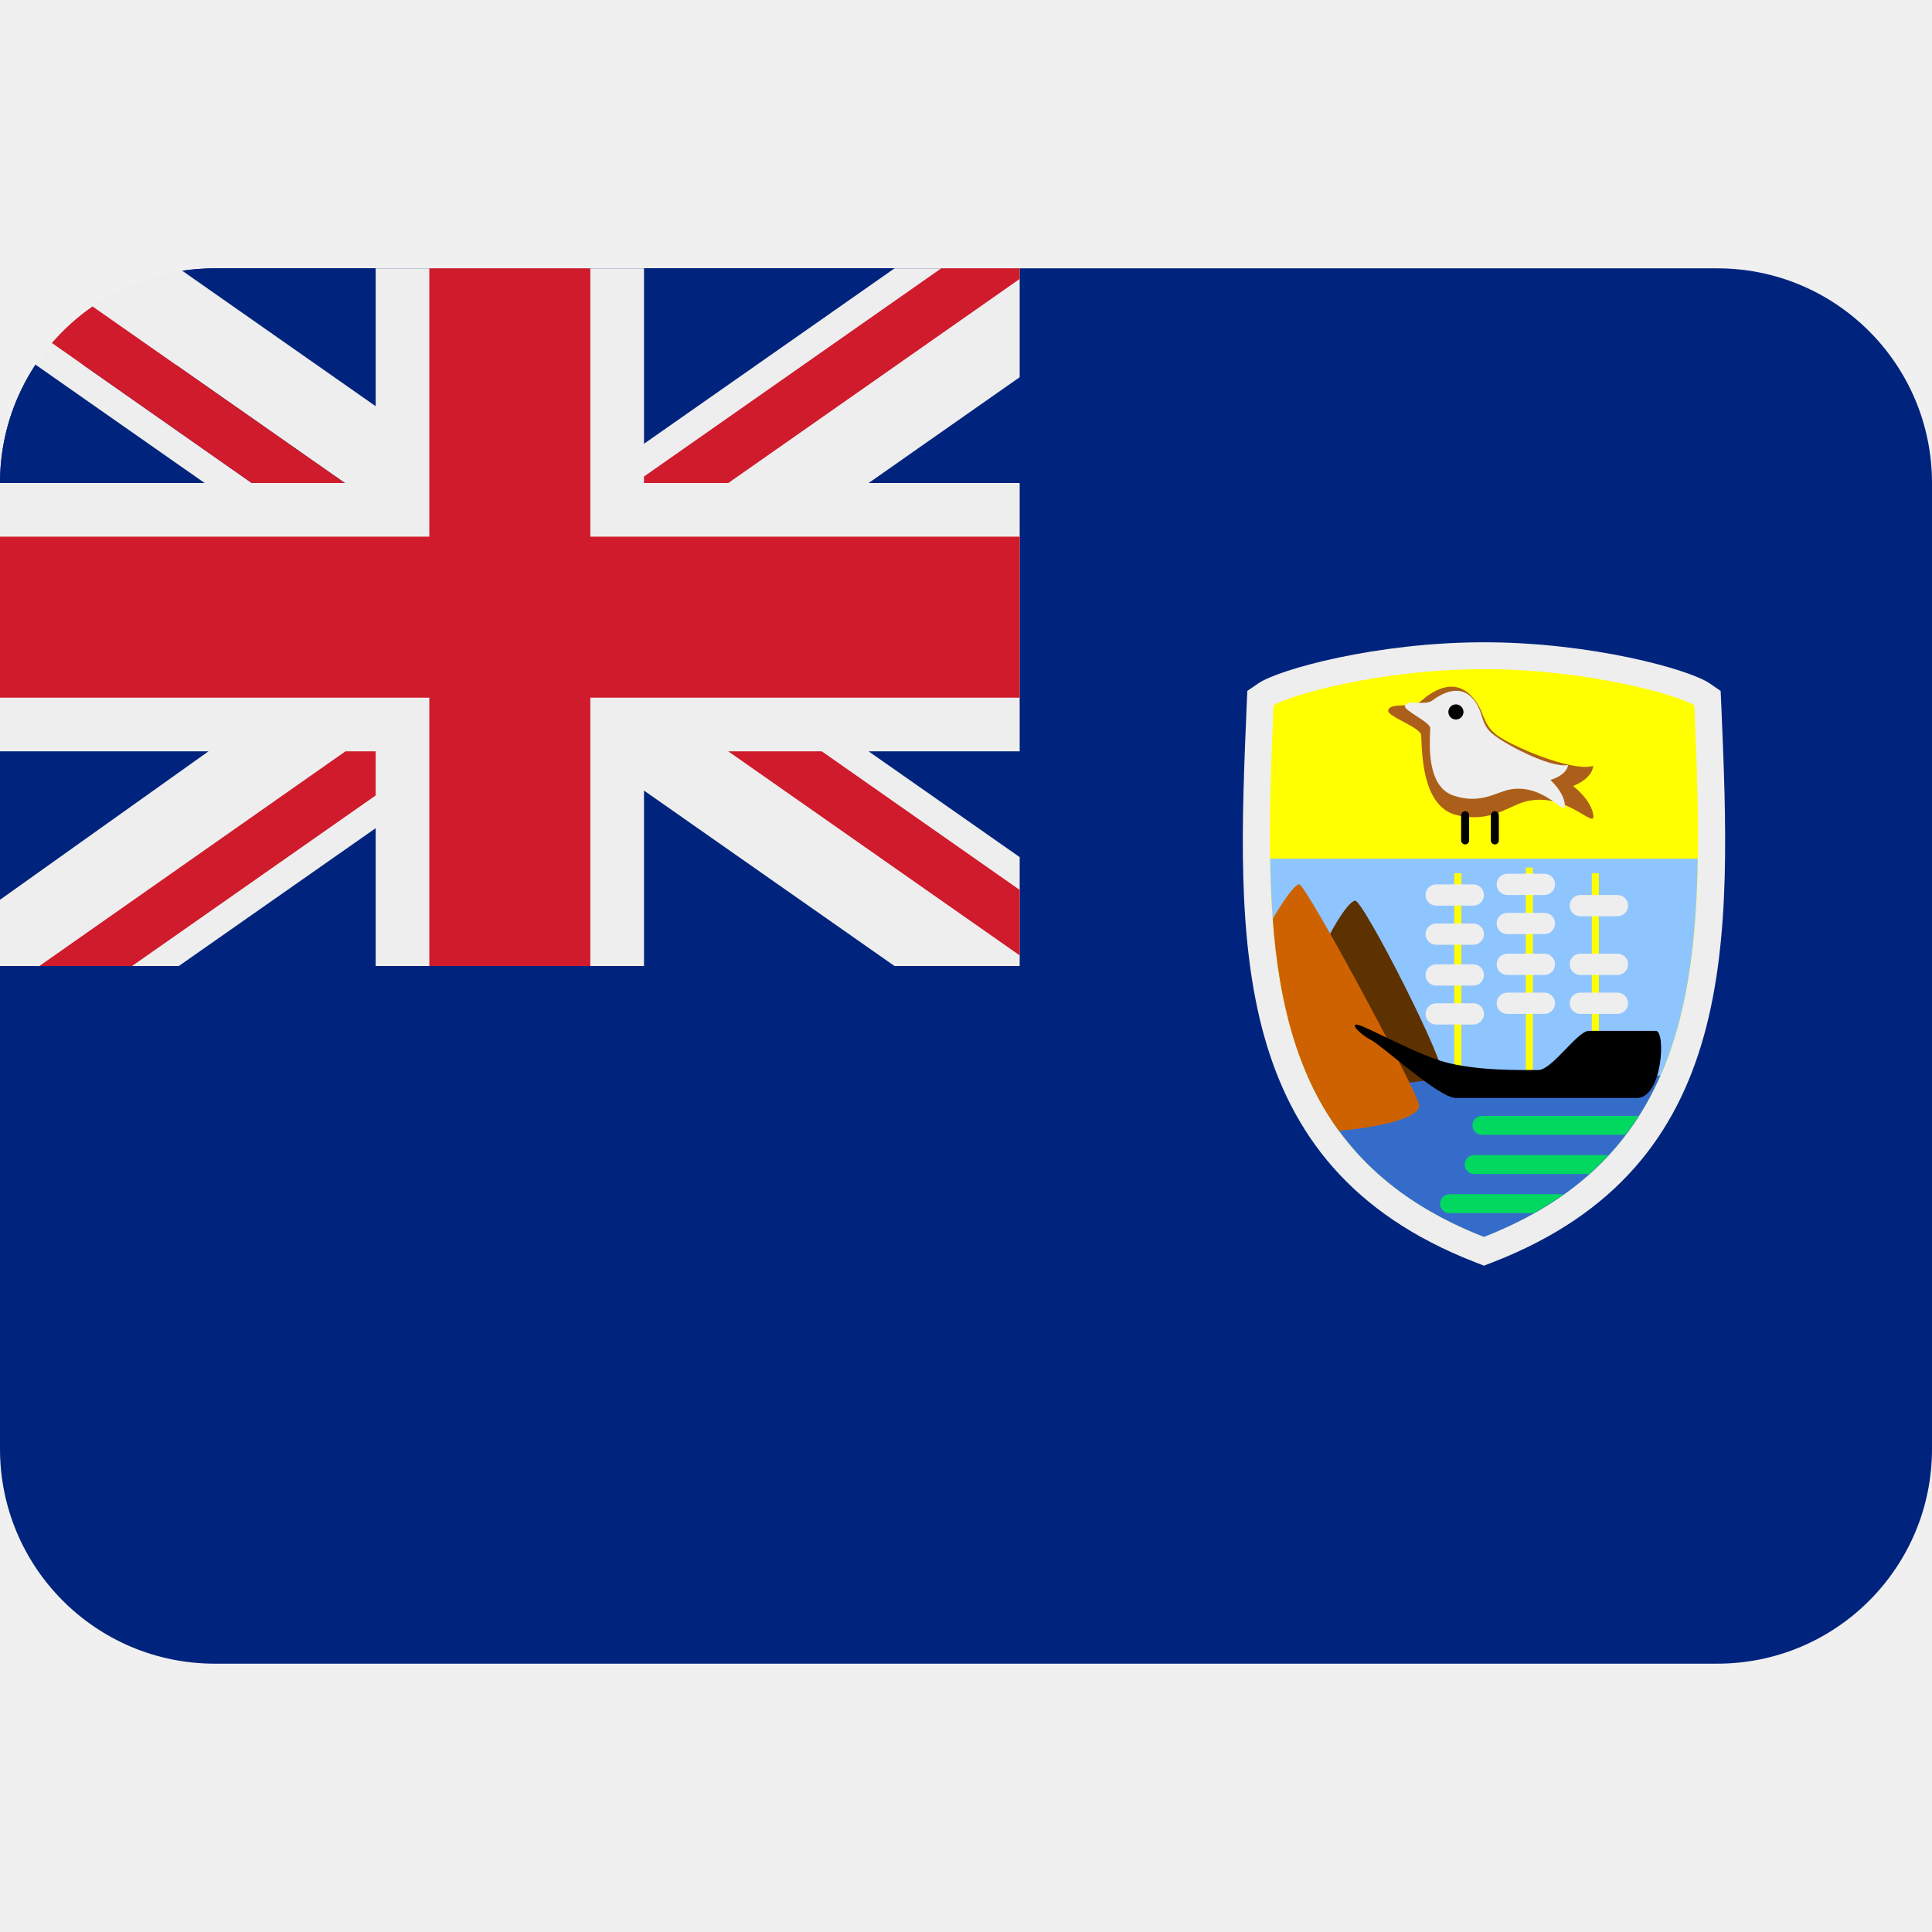
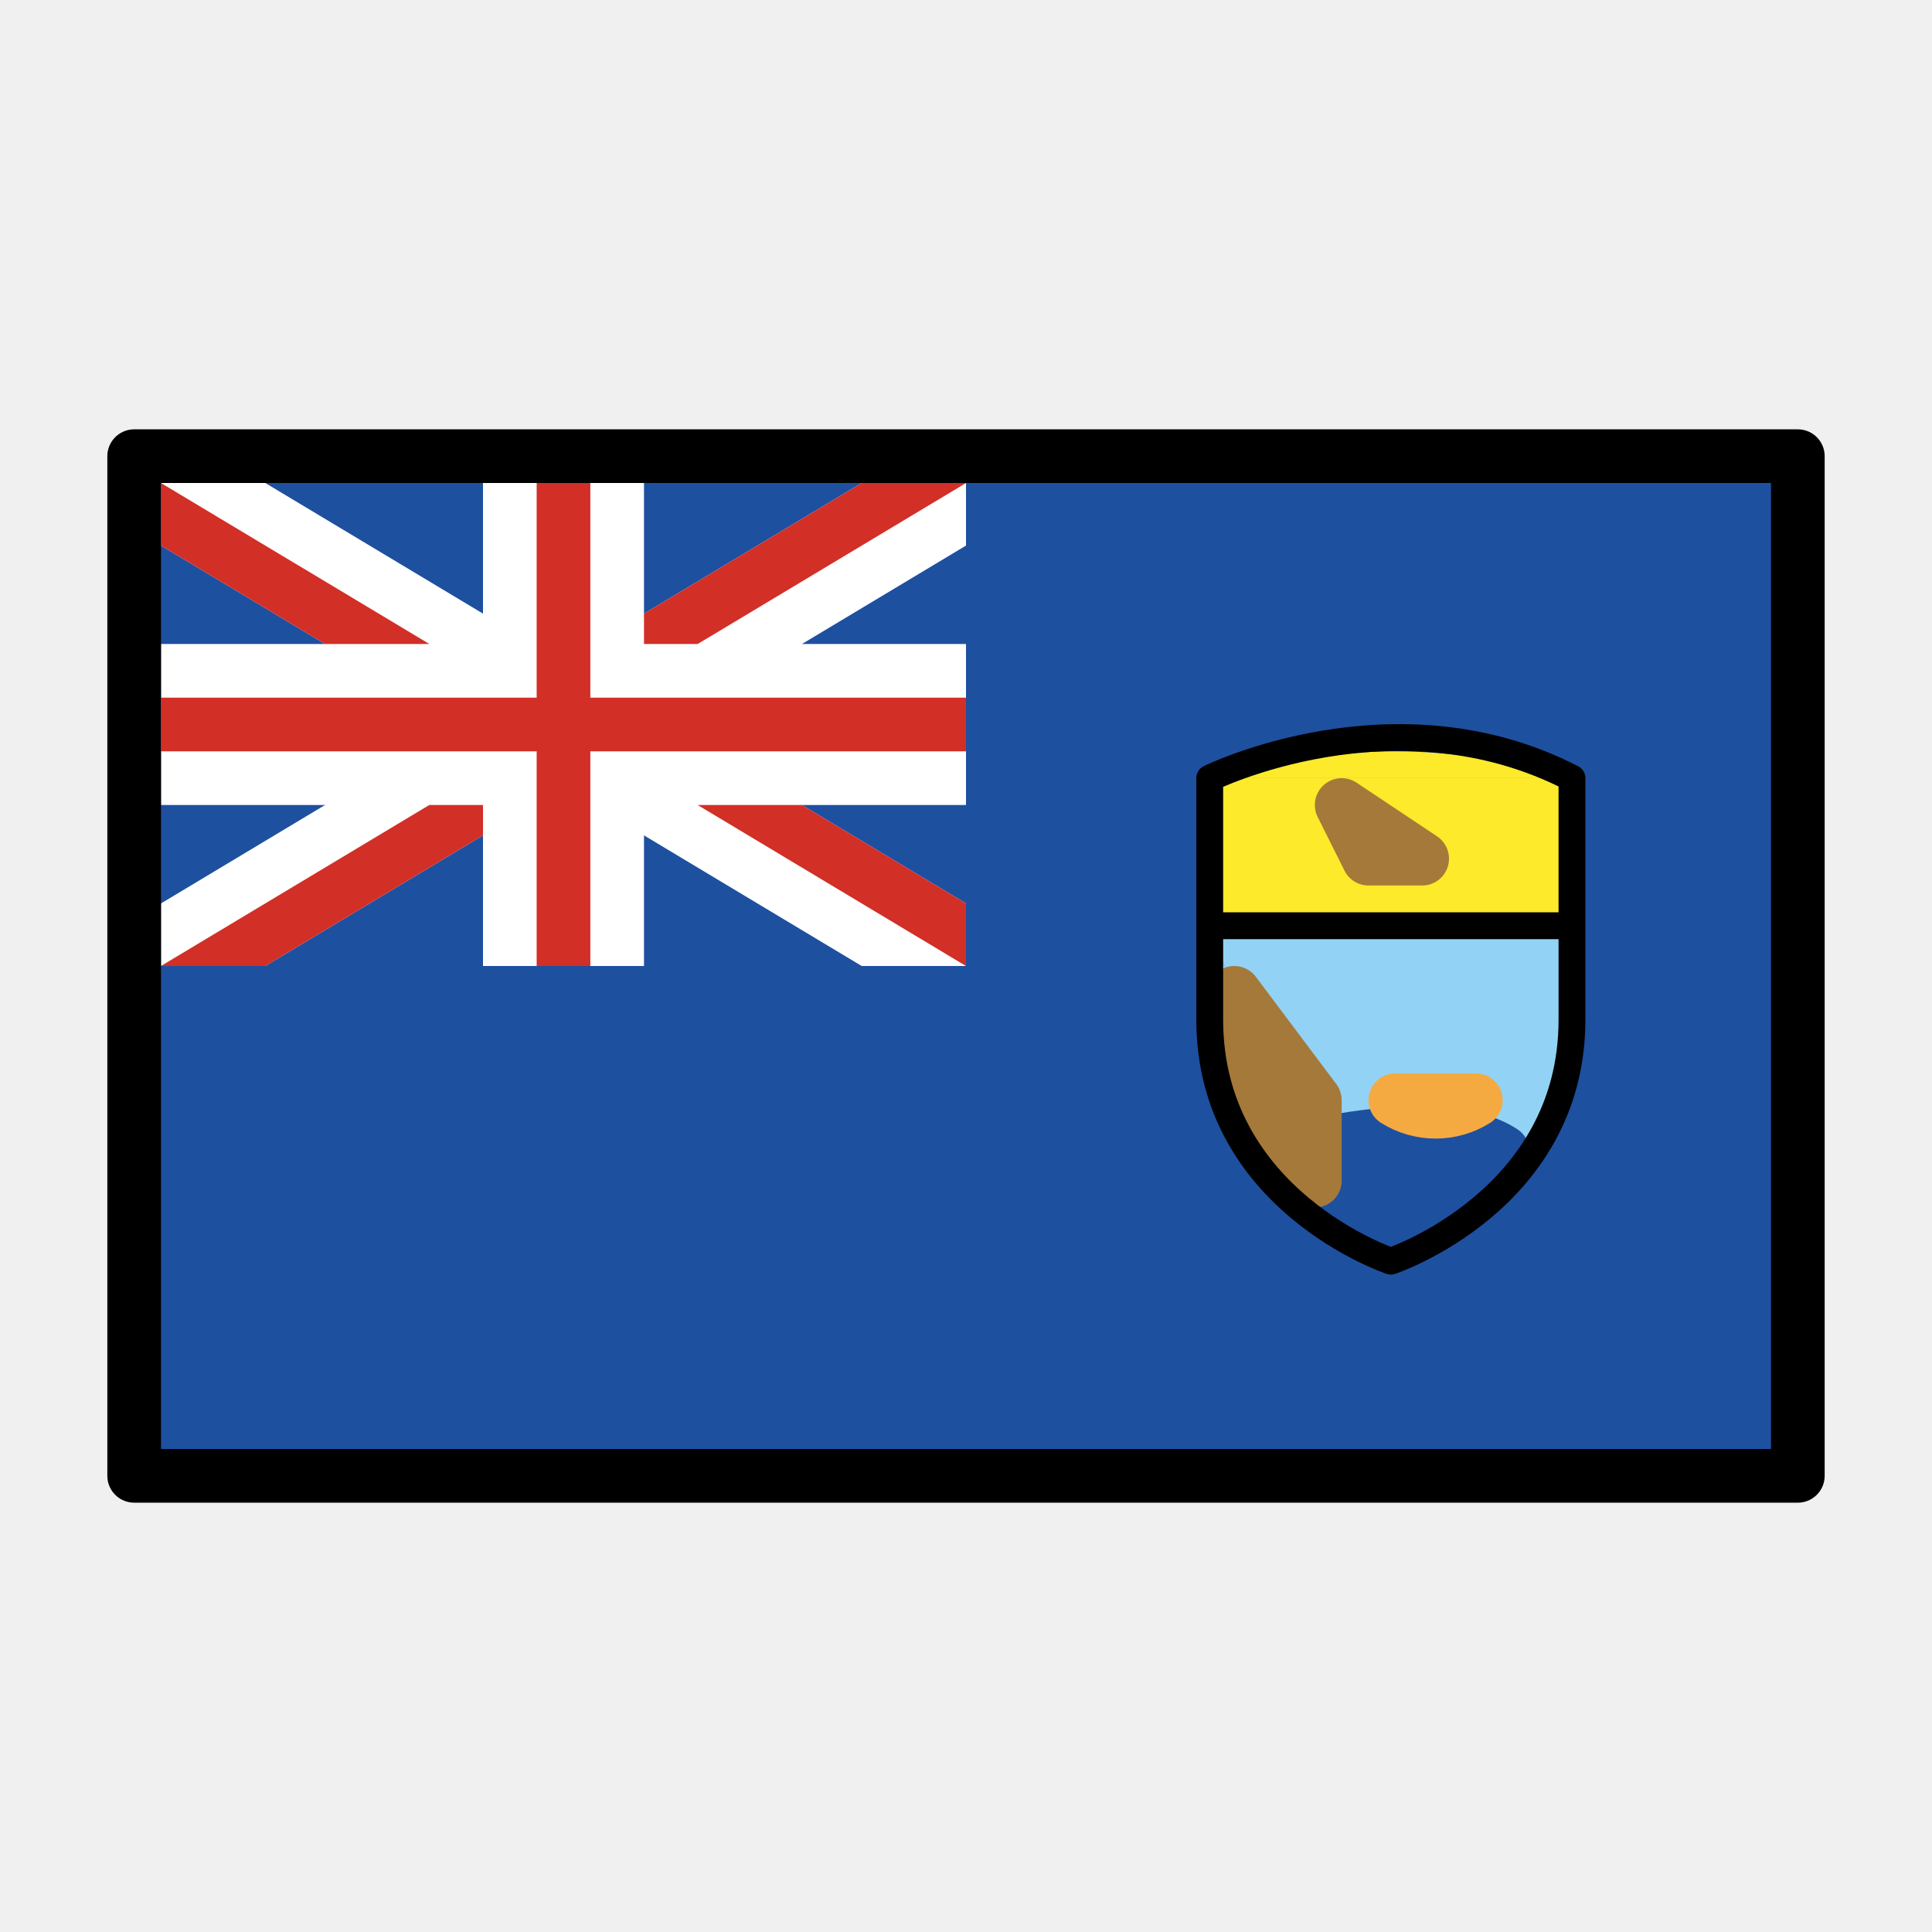
- <svg xmlns="http://www.w3.org/2000/svg" viewBox="0 0 36 36">
-   <path fill="#00247D" d="M32 5H4c-.205 0-.407.015-.604.045l-.004 1.754-2.73-.004C.244 7.427 0 8.185 0 9v18c0 2.209 1.791 4 4 4h28c2.209 0 4-1.791 4-4V9c0-2.209-1.791-4-4-4z" />
-   <path fill="#EEE" d="M27.47 23.513c-4.601-1.797-4.426-5.971-4.239-10.389l.011-.25.206-.141c.379-.26 2.206-.765 4.204-.765 1.999 0 3.825.505 4.204.765l.206.142.011.249c.187 4.418.363 8.592-4.239 10.389l-.182.071-.182-.071z" />
-   <path fill="#FF0" d="M31.572 13.146c-.274-.188-1.982-.677-3.921-.677-1.939 0-3.647.489-3.921.677-.189 4.479-.279 8.261 3.921 9.901 4.202-1.641 4.111-5.422 3.921-9.901z" />
-   <path fill="#8FC5FF" d="M23.668 16c.047 3.191.713 5.77 3.983 7.047 3.271-1.277 3.938-3.855 3.983-7.047h-7.966z" />
-   <path fill="#366CC9" d="M27.651 23.047c1.724-.673 2.72-1.711 3.287-3.006h-6.574c.568 1.295 1.564 2.333 3.287 3.006z" />
-   <path fill="#00D860" d="M27.614 20.793c-.098 0-.177.079-.177.177s.079.177.177.177h2.672c.087-.115.17-.233.246-.353h-2.918zm-.322.906c0 .098.079.177.177.177h2.143c.128-.114.247-.232.359-.353h-2.503c-.097 0-.176.079-.176.176zm-.459.73c0 .098.079.177.177.177h1.566c.199-.112.387-.229.562-.354H27.01c-.098 0-.177.079-.177.177z" />
-   <path fill="#5D3100" d="M24.562 17.886c.168-.449.541-1.084.688-1.104.146-.021 1.746 3.113 1.621 3.26s-1.912.24-2.267.178-.042-2.334-.042-2.334z" />
-   <path fill="#CF6200" d="M26.438 20.562c-.125-.396-2.104-4.084-2.229-4.084-.088 0-.319.34-.493.644.112 1.519.44 2.864 1.232 3.948.667-.056 1.578-.227 1.49-.508z" />
-   <path d="M27.099 16.271h.131v3.792h-.131zm1.333-.105h.131v3.897h-.131zm1.229.105h.131v3.792h-.131z" fill="#FF0" />
-   <path d="M25.312 19.098c.198.055 1.039.521 1.559.677.625.188 1.546.163 1.796.163s.728-.729.937-.729h1.251c.188 0 .124 1.25-.354 1.25h-3.375c-.313 0-1.375-.979-1.583-1.083s-.407-.327-.231-.278z" />
-   <path d="M27.651 16.677c0 .109-.089.198-.198.198h-.692c-.109 0-.198-.089-.198-.198 0-.109.089-.198.198-.198h.692c.109 0 .198.088.198.198zm1.325-.198c0 .109-.089.198-.198.198h-.692c-.109 0-.198-.089-.198-.198 0-.109.089-.198.198-.198h.692c.109-.001.198.088.198.198zm1.361.396c0 .109-.089.198-.198.198h-.692c-.109 0-.198-.089-.198-.198 0-.109.089-.198.198-.198h.692c.109 0 .198.089.198.198zm0 1.094c0 .109-.089.198-.198.198h-.692c-.109 0-.198-.089-.198-.198 0-.109.089-.198.198-.198h.692c.109 0 .198.088.198.198zm0 .725c0 .109-.089.198-.198.198h-.692c-.109 0-.198-.089-.198-.198 0-.109.089-.198.198-.198h.692c.109 0 .198.089.198.198zm-1.361-1.486c0 .109-.089.198-.198.198h-.692c-.109 0-.198-.089-.198-.198 0-.109.089-.198.198-.198h.692c.109 0 .198.089.198.198zm0 .761c0 .109-.089.198-.198.198h-.692c-.109 0-.198-.089-.198-.198 0-.109.089-.198.198-.198h.692c.109 0 .198.088.198.198zm0 .725c0 .109-.089.198-.198.198h-.692c-.109 0-.198-.089-.198-.198 0-.109.089-.198.198-.198h.692c.109 0 .198.089.198.198zm-1.325-1.288c0 .109-.089.198-.198.198h-.692c-.109 0-.198-.089-.198-.198 0-.109.089-.198.198-.198h.692c.109 0 .198.089.198.198zm0 .761c0 .109-.089.198-.198.198h-.692c-.109 0-.198-.089-.198-.198 0-.109.089-.198.198-.198h.692c.109 0 .198.089.198.198zm0 .726c0 .109-.089.198-.198.198h-.692c-.109 0-.198-.089-.198-.198 0-.109.089-.198.198-.198h.692c.109-.001.198.088.198.198z" fill="#EEE" />
-   <path fill="#AC5F1A" d="M25.867 13.241c.023-.165.446-.032.612-.178.166-.146.617-.498.984-.042.205.255.153.43.382.639.229.209 1.446.736 1.842.611-.021.25-.375.375-.375.375s.335.249.377.541c.042.292-.502-.453-1.273-.249-.308.082-.651.403-1.276.249s-.642-1.093-.658-1.487c-.005-.143-.63-.349-.615-.459z" />
-   <path fill="#EEE" d="M26.18 13.156c.03-.134.364.004.51-.104.144-.106.537-.363.805.033.148.221.095.36.268.546.171.185 1.126.697 1.457.623-.033.201-.331.279-.331.279s.255.226.27.467c.015.239-.377-.404-1.018-.29-.256.046-.558.284-1.055.115-.499-.167-.449-.933-.436-1.255.003-.116-.491-.327-.47-.414z" />
-   <path d="M27.375 15.66c0 .041-.033.074-.074.074-.041 0-.075-.033-.075-.074v-.47c0-.041.034-.074.075-.074.041 0 .074.033.074.074v.47zm.554 0c0 .041-.033.074-.074.074-.041 0-.075-.033-.075-.074v-.47c0-.041.034-.074.075-.074.041 0 .074.033.074.074v.47zm-.659-2.394c0 .078-.063.141-.141.141-.078 0-.141-.062-.141-.141 0-.078.062-.141.141-.141.077 0 .141.063.141.141z" />
-   <path fill="#00247D" d="M19 18V5H4c-.32 0-.604.045-.604.045l-.004 1.754-2.73-.004S.62 6.854.535 7C.195 7.589 0 8.272 0 9v9h19z" />
-   <path fill="#EEE" d="M19 5h-2.331L12 8.269V5H7v2.569L3.396 5.045c-.614.094-1.19.325-1.672.665L6.426 9H4.69L.967 6.391c-.11.129-.211.262-.305.404L3.813 9H0v5h3.885L0 16.766V18h3.332L7 15.432V18h5v-3.269L16.668 18H19v-2.029L16.185 14H19V9h-2.814L19 7.029V5z" />
-   <path fill="#CF1B2B" d="M11 5H8v5H0v3h8v5h3v-5h8v-3h-8z" />
-   <path fill="#CF1B2B" d="M19 5h-1.461L12 8.879V9h1.571L19 5.198zm-17.276.71c-.281.195-.534.423-.757.681L4.69 9h1.735L1.724 5.71zM6.437 14L.734 18h1.727L7 14.822V14zM19 17.802v-1.22L15.313 14H13.57z" />
+ <svg xmlns="http://www.w3.org/2000/svg" id="emoji" viewBox="0 0 72 72">
+   <g id="color">
+     <rect x="5" y="17" width="62" height="38" fill="#1e50a0" />
+     <g>
+       <polygon fill="#fff" points="9.887 18 6 18 6 20.332 32.113 36 36 36 36 33.668 9.887 18" />
+       <polygon fill="#fff" points="36 20.332 36 18 32.113 18 6 33.668 6 36 9.887 36 36 20.332" />
+       <rect x="6" y="24" width="30" height="6" fill="#fff" />
+       <rect x="18" y="18" width="6" height="18" fill="#fff" />
+       <rect x="20" y="18" width="2" height="18" fill="#d22f27" />
+       <rect x="6" y="26" width="30" height="2" fill="#d22f27" />
+       <polygon fill="#d22f27" points="36 33.668 29.887 30 25.999 30 35.999 36 36 35.999 36 33.668" />
+       <polygon fill="#d22f27" points="36 18 32.113 18 24 22.868 24 24 26 24 36 18.001 36 18" />
+       <polygon fill="#d22f27" points="6 20.332 12.113 24 16 24 6 18 6 18.001 6 20.332" />
+       <polygon fill="#d22f27" points="6 36 9.887 36 18 31.132 18 30 15.999 30 6 35.999 6 36" />
+     </g>
+     <g>
+       <path fill="#3f3f3f" d="M58.5,29h-.277c.094.031.184.069.277.101Z" />
+       <path fill="#3f3f3f" d="M45.5,29v.101c.093-.032.183-.071.277-.101Z" />
+       <path fill="#fcea2b" d="M52,28a19.956,19.956,0,0,0-6.223,1H58.223A19.956,19.956,0,0,0,52,28Z" />
+       <path fill="#fcea2b" d="M58.5,34.5V29.101c-.093-.032-.183-.071-.277-.101H45.777c-.094.031-.184.069-.277.101V34.5Z" />
+     </g>
+     <path fill="#92d3f5" d="M44.956,34.81,58.5,34.864S60,44,52,47" />
+     <path fill="#92d3f5" d="M44.956,34.81S44,45,52,47" />
+     <path fill="#1e50a0" stroke="#1e50a0" stroke-linecap="round" stroke-linejoin="round" stroke-width="2" d="M56,42.919c-2.4-1.557-8,0-8,0L52,47Z" />
+     <polyline fill="none" stroke="#a57939" stroke-linecap="round" stroke-linejoin="round" stroke-width="2" points="46 37 49 41 49 44" />
+     <ellipse cx="46.858" cy="40.589" rx="0.5" ry="2.647" transform="translate(-10.3208 16.6359) rotate(-18.1699)" fill="none" stroke="#a57939" stroke-linecap="round" stroke-linejoin="round" stroke-width="2" />
+     <polygon fill="#f4aa41" stroke="#a57939" stroke-linecap="round" stroke-linejoin="round" stroke-width="2" points="53 32 51 32 50 30 53 32" />
+     <path fill="none" stroke="#f4aa41" stroke-linecap="round" stroke-linejoin="round" stroke-width="2" d="M55,41H52A2.822,2.822,0,0,0,55,41Z" />
+     <path fill="none" stroke="#000" stroke-linecap="round" stroke-linejoin="round" d="M58.583,29v9c0,6.75-6.75,9-6.75,9s-6.75-2.25-6.75-9V29S51.979,25.594,58.583,29Z" />
+     <line x1="58.5" x2="45.5" y1="34.5" y2="34.5" fill="none" stroke="#000" stroke-linecap="round" stroke-linejoin="round" />
+   </g>
+   <g id="line">
+     <rect x="5" y="17" width="62" height="38" fill="none" stroke="#000" stroke-linecap="round" stroke-linejoin="round" stroke-width="2" />
+   </g>
</svg>
